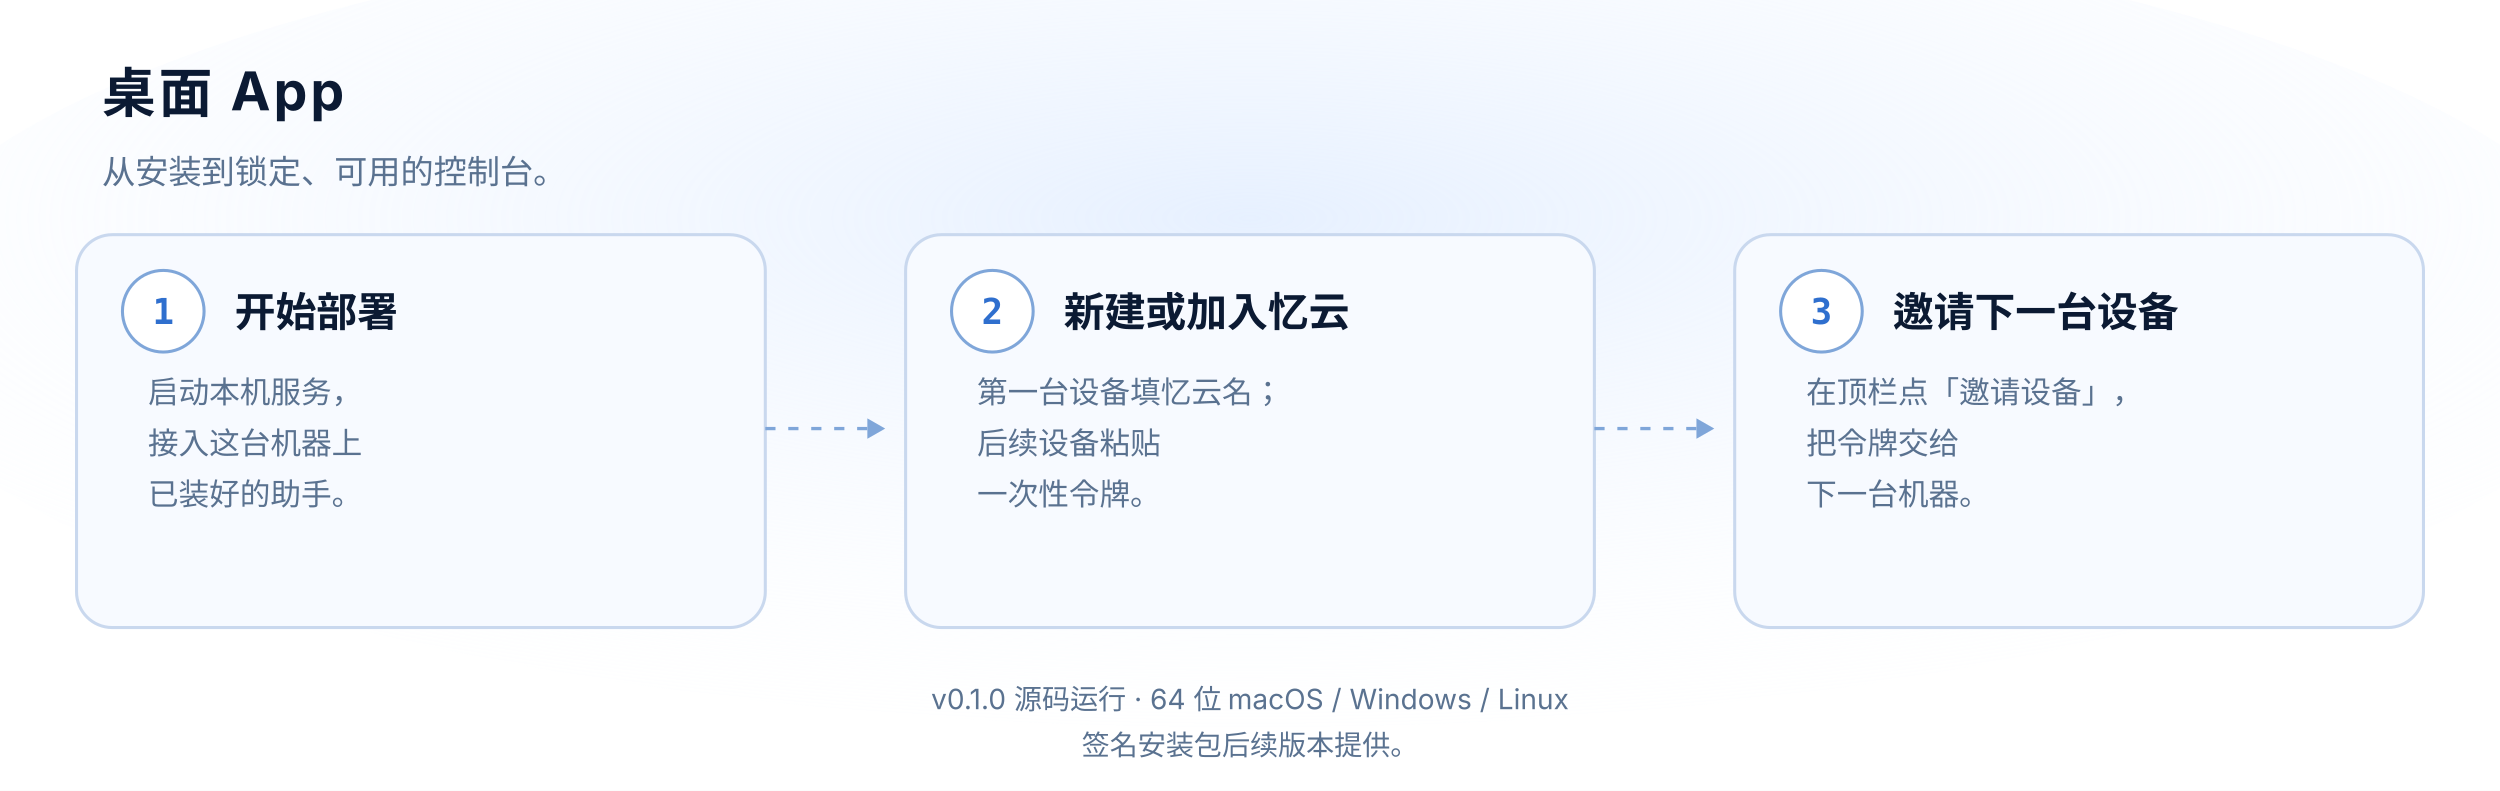
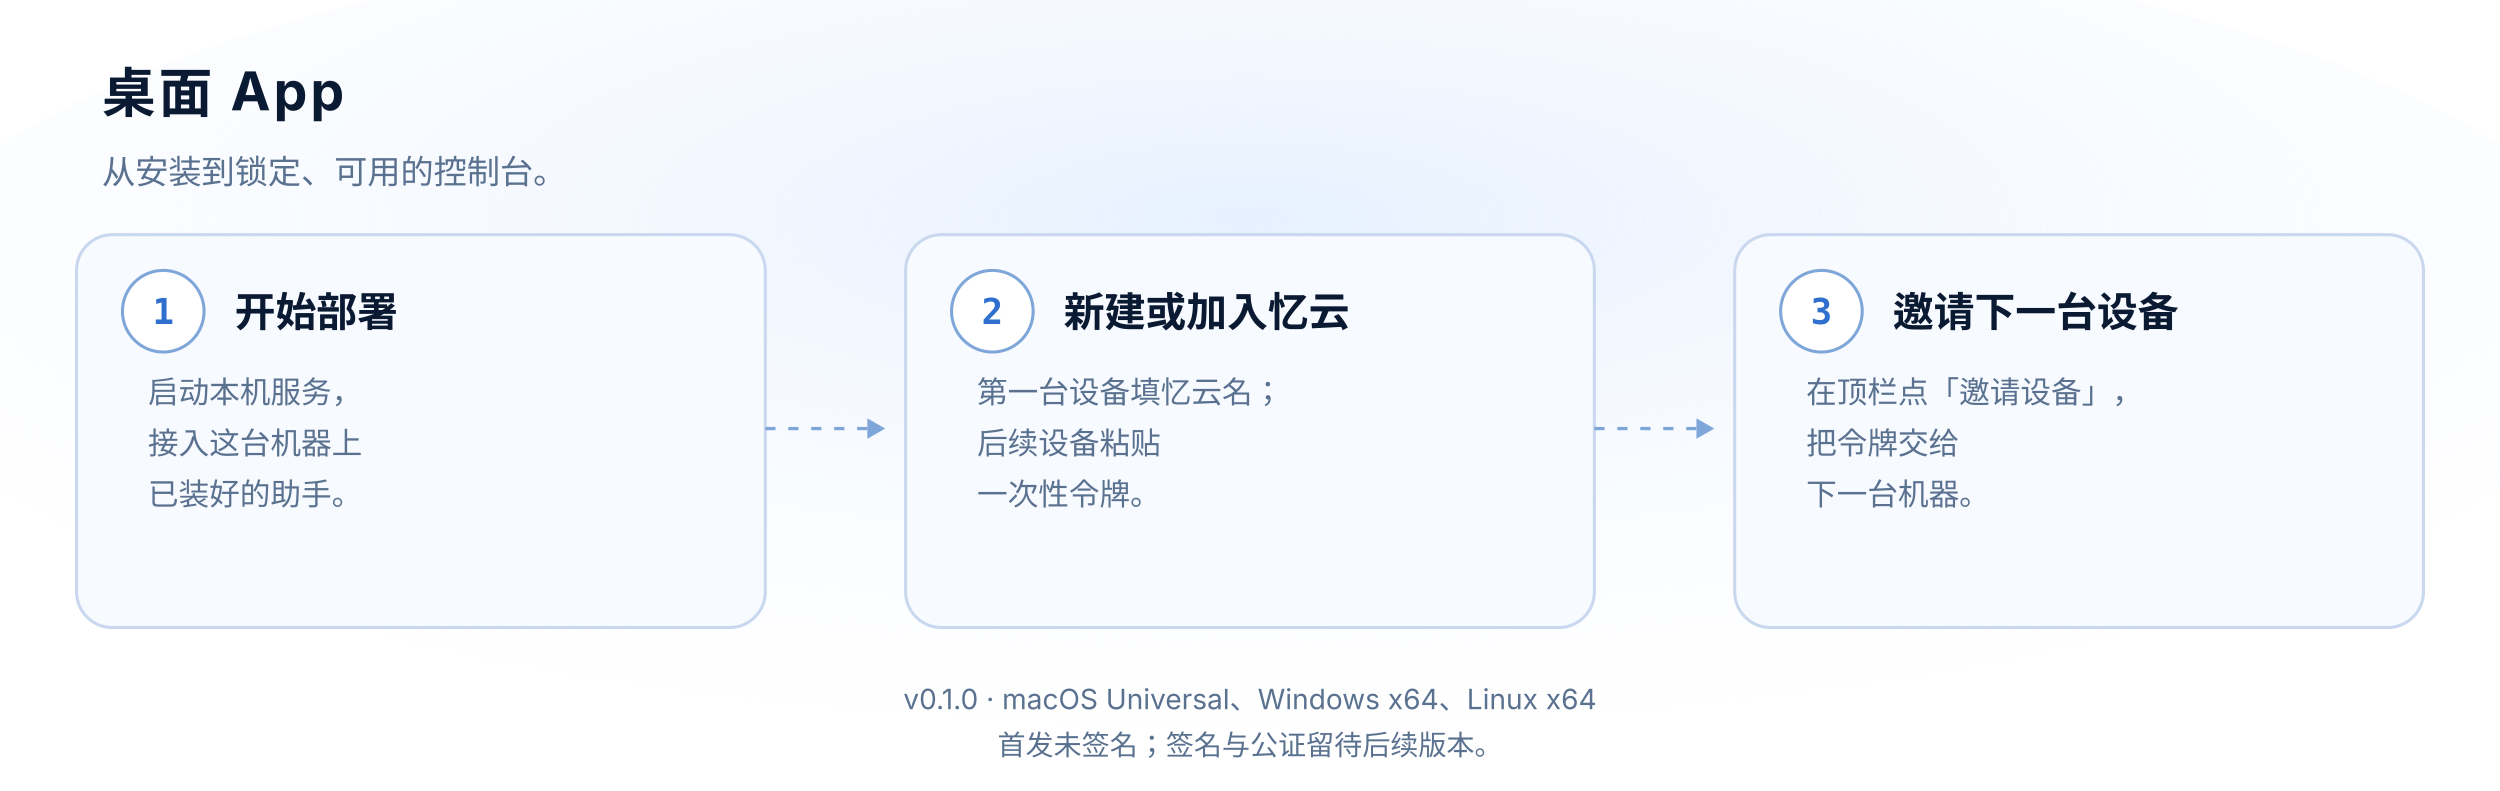
<svg xmlns="http://www.w3.org/2000/svg" width="980" height="310" viewBox="0 0 980 310" role="img" aria-label="桌面 App">
  <defs>
    <radialGradient id="glow" cx="50%" cy="38%" r="72%">
      <stop offset="0%" stop-color="#dceaff" stop-opacity="0.7" />
      <stop offset="100%" stop-color="#ffffff" stop-opacity="0" />
    </radialGradient>
  </defs>
  <rect width="980" height="310" fill="#ffffff" />
  <ellipse cx="490" cy="124" rx="539" ry="161.2" fill="url(#glow)" />
  <text x="40" y="44" font-family="'SF Pro Display','Segoe UI',ui-sans-serif,system-ui,sans-serif" font-size="21" fill="#0b1a33" font-weight="700" letter-spacing="1.2">桌面 App</text>
  <text x="40" y="72" font-family="'SF Pro Text','Segoe UI',ui-sans-serif,system-ui,sans-serif" font-size="13" fill="#5a7290">从安装到锁定、可用的控制台。</text>
  <rect x="30" y="92" width="270" height="154" rx="14" fill="#f7faff" stroke="#c9d8ee" stroke-width="1.2" />
  <circle cx="64" cy="122" r="16" fill="#ffffff" stroke="#7fa6d9" stroke-width="1.2" />
  <text x="64" y="127" font-family="'SF Mono','Cascadia Code','Source Code Pro',Consolas,monospace" font-size="14" fill="#2f6fce" font-weight="700" text-anchor="middle">1</text>
  <text x="92" y="128" font-family="'SF Pro Text','Segoe UI',ui-sans-serif,system-ui,sans-serif" font-size="16" fill="#0b1a33" font-weight="700">开始部署</text>
  <text x="58" y="158" font-family="'SF Pro Text','Segoe UI',ui-sans-serif,system-ui,sans-serif" font-size="12" fill="#5a7290">启动本机服务，</text>
  <text x="58" y="178" font-family="'SF Pro Text','Segoe UI',ui-sans-serif,system-ui,sans-serif" font-size="12" fill="#5a7290">接入这台机器上</text>
  <text x="58" y="198" font-family="'SF Pro Text','Segoe UI',ui-sans-serif,system-ui,sans-serif" font-size="12" fill="#5a7290">已装好的助手。</text>
  <rect x="355" y="92" width="270" height="154" rx="14" fill="#f7faff" stroke="#c9d8ee" stroke-width="1.2" />
  <circle cx="389" cy="122" r="16" fill="#ffffff" stroke="#7fa6d9" stroke-width="1.2" />
  <text x="389" y="127" font-family="'SF Mono','Cascadia Code','Source Code Pro',Consolas,monospace" font-size="14" fill="#2f6fce" font-weight="700" text-anchor="middle">2</text>
  <text x="417" y="128" font-family="'SF Pro Text','Segoe UI',ui-sans-serif,system-ui,sans-serif" font-size="16" fill="#0b1a33" font-weight="700">新建或加入忆云</text>
  <text x="383" y="158" font-family="'SF Pro Text','Segoe UI',ui-sans-serif,system-ui,sans-serif" font-size="12" fill="#5a7290">第一台设备填忆云名；</text>
  <text x="383" y="178" font-family="'SF Pro Text','Segoe UI',ui-sans-serif,system-ui,sans-serif" font-size="12" fill="#5a7290">后续设备粘贴</text>
  <text x="383" y="198" font-family="'SF Pro Text','Segoe UI',ui-sans-serif,system-ui,sans-serif" font-size="12" fill="#5a7290">一次性令牌。</text>
  <rect x="680" y="92" width="270" height="154" rx="14" fill="#f7faff" stroke="#c9d8ee" stroke-width="1.2" />
  <circle cx="714" cy="122" r="16" fill="#ffffff" stroke="#7fa6d9" stroke-width="1.2" />
  <text x="714" y="127" font-family="'SF Mono','Cascadia Code','Source Code Pro',Consolas,monospace" font-size="14" fill="#2f6fce" font-weight="700" text-anchor="middle">3</text>
  <text x="742" y="128" font-family="'SF Pro Text','Segoe UI',ui-sans-serif,system-ui,sans-serif" font-size="16" fill="#0b1a33" font-weight="700">邀请下一台设备</text>
  <text x="708" y="158" font-family="'SF Pro Text','Segoe UI',ui-sans-serif,system-ui,sans-serif" font-size="12" fill="#5a7290">在顶栏点「邀请设备」，</text>
  <text x="708" y="178" font-family="'SF Pro Text','Segoe UI',ui-sans-serif,system-ui,sans-serif" font-size="12" fill="#5a7290">把令牌交给</text>
  <text x="708" y="198" font-family="'SF Pro Text','Segoe UI',ui-sans-serif,system-ui,sans-serif" font-size="12" fill="#5a7290">下一台机器。</text>
  <path d="M300,168 L345,168" stroke="#7fa6d9" stroke-width="1.3" stroke-dasharray="4 5" fill="none" />
  <path d="M340,164 L347,168 L340,172" fill="#7fa6d9" />
  <path d="M625,168 L670,168" stroke="#7fa6d9" stroke-width="1.3" stroke-dasharray="4 5" fill="none" />
  <path d="M665,164 L672,168 L665,172" fill="#7fa6d9" />
-   <text x="490" y="278" font-family="'SF Pro Text','Segoe UI',ui-sans-serif,system-ui,sans-serif" font-size="11" fill="#5a7290" text-anchor="middle">v0.1.0 源码运行 · 64 位 macOS / Windows / Linux</text>
-   <text x="490" y="296" font-family="'SF Pro Text','Segoe UI',ui-sans-serif,system-ui,sans-serif" font-size="11" fill="#5a7290" text-anchor="middle">签名安装包后续版本提供。</text>
+   <text x="490" y="278" font-family="'SF Pro Text','Segoe UI',ui-sans-serif,system-ui,sans-serif" font-size="11" fill="#5a7290" text-anchor="middle">v0.1.0 · macOS Universal、Windows x64、Linux x64</text>
+   <text x="490" y="296" font-family="'SF Pro Text','Segoe UI',ui-sans-serif,system-ui,sans-serif" font-size="11" fill="#5a7290" text-anchor="middle">首发未签名；签名与公证留待后续版本。</text>
</svg>
